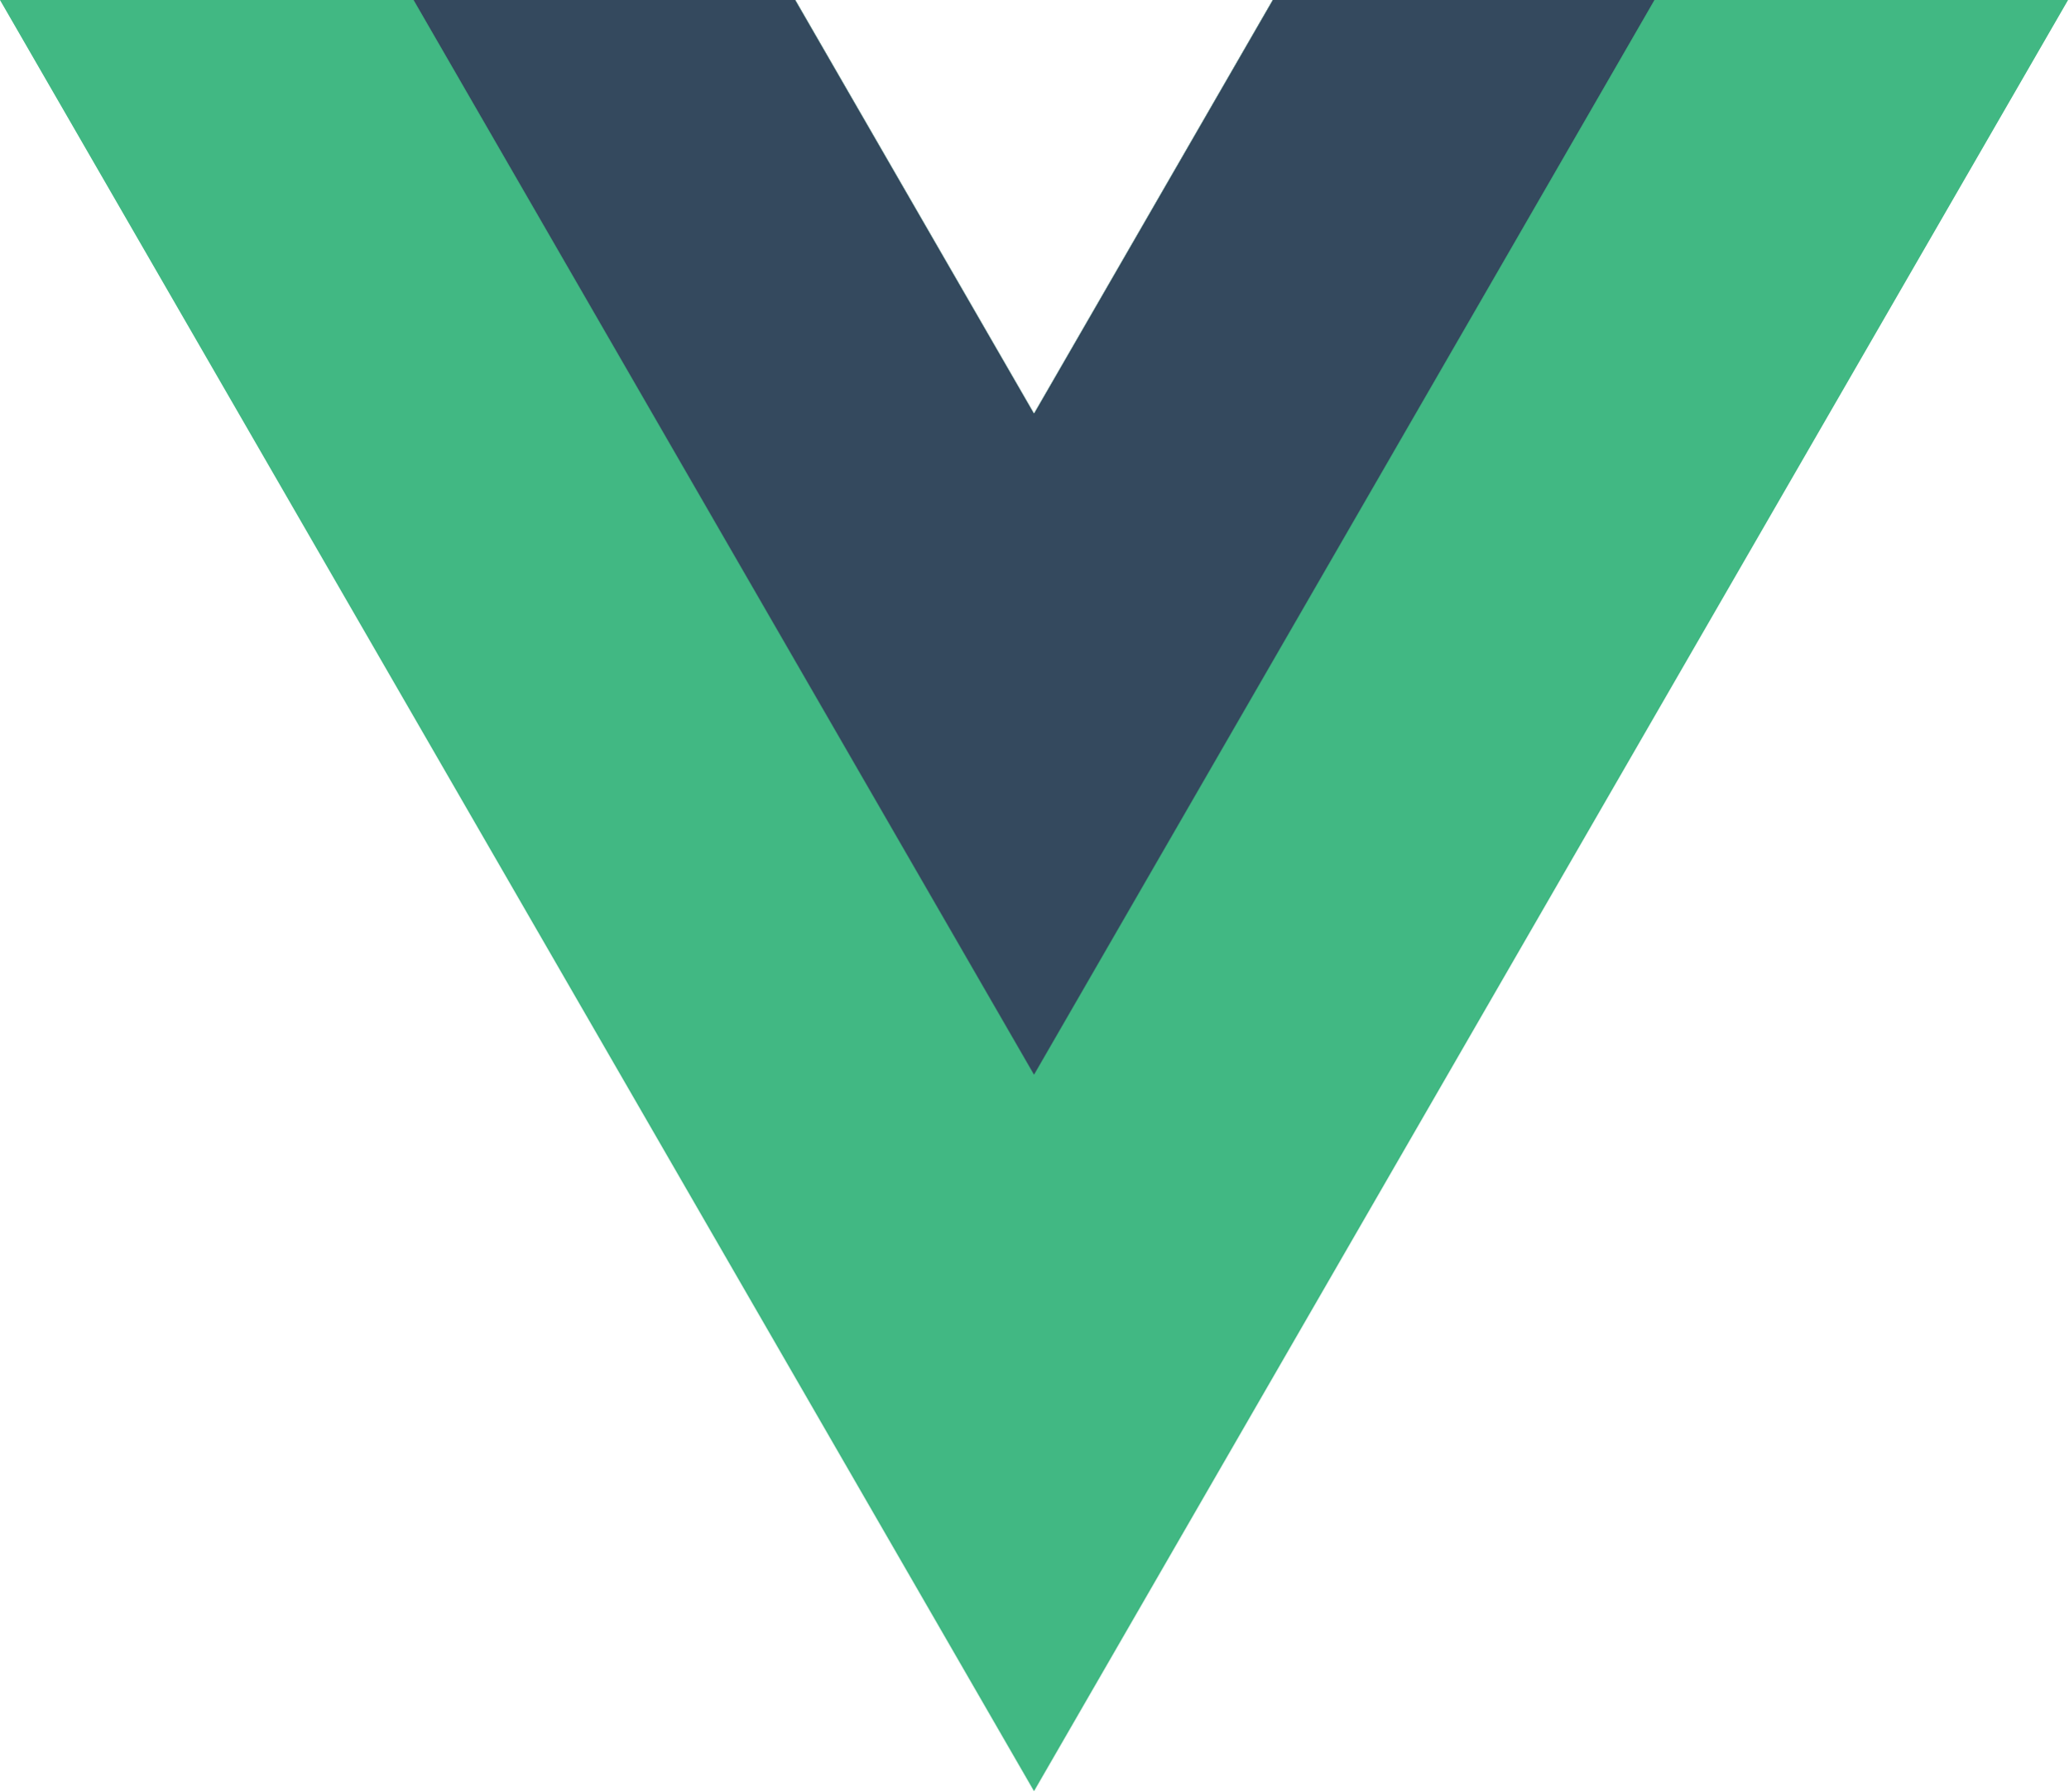
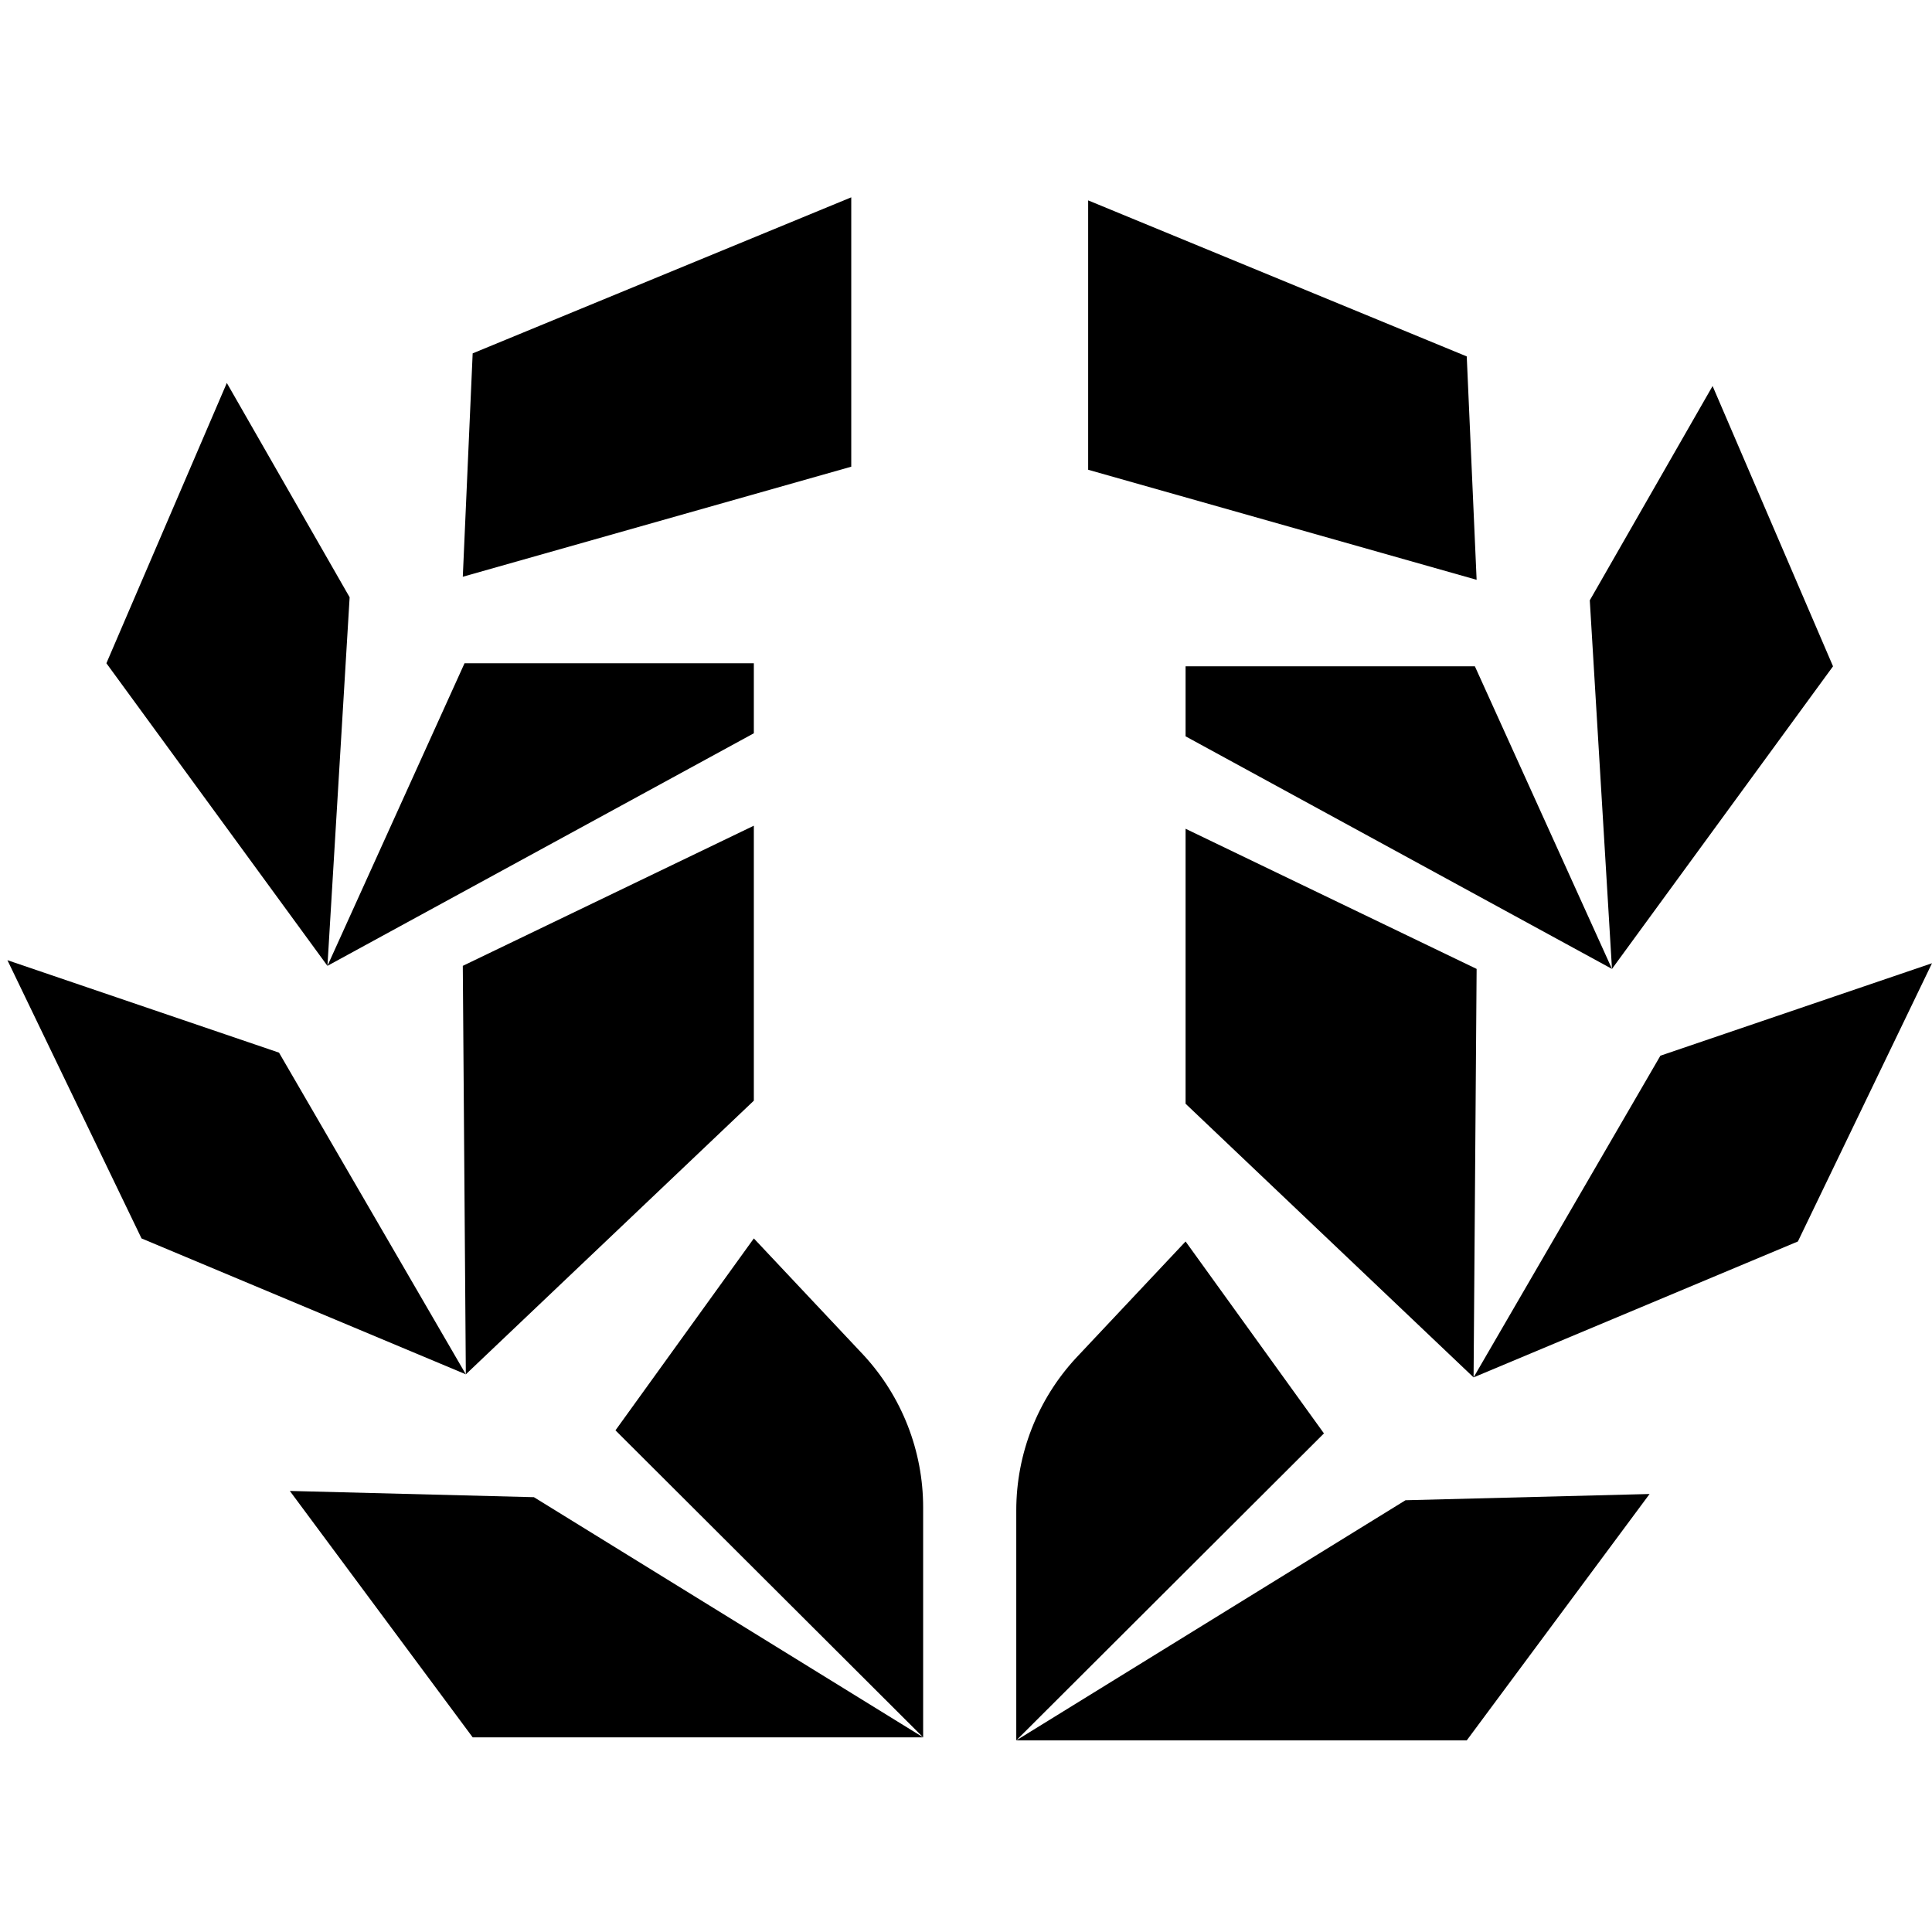
- <svg xmlns="http://www.w3.org/2000/svg" viewBox="0 0 261.76 226.69">
-   <path d="M161.096.001l-30.225 52.351L100.647.001H-.005l130.877 226.688L261.749.001z" fill="#41b883" />
-   <path d="M161.096.001l-30.225 52.351L100.647.001H52.346l78.526 136.01L209.398.001z" fill="#34495e" />
+ <svg xmlns="http://www.w3.org/2000/svg" width="395" height="395" viewBox="0 0 395 395" fill="none">
+   <path d="M176.52 277.009C184.375 285.492 188.738 296.627 188.738 308.188V355.2L125.833 292.436L154.123 253.196L176.52 277.009Z" fill="currentColor" />
+   <path d="M109.162 306.102L59.257 304.825L96.638 355.2H188.738L109.162 306.102Z" fill="currentColor" />
+   <path d="M154.123 225.035L95.241 280.982L94.62 197.47L154.123 168.816V225.035Z" fill="currentColor" />
+   <path d="M28.935 253.196L95.241 280.982L57.044 215.213L1.517 196.311L28.935 253.196Z" fill="currentColor" />
+   <path d="M71.484 122.115L66.946 197.47L21.753 135.603L46.374 78.297L71.484 122.115Z" fill="currentColor" />
+   <path d="M154.123 149.919L66.946 197.47L94.975 135.603H154.123V149.919Z" fill="currentColor" />
+   <path d="M174.041 95.416V40.344L96.638 72.246L94.62 117.918L174.041 95.416Z" fill="currentColor" />
+   <path d="M219.996 277.634C212.142 286.117 207.778 297.252 207.778 308.813V355.825L270.683 293.061L242.394 253.821L219.996 277.634Z" fill="currentColor" />
+   <path d="M287.355 306.727L337.259 305.45L299.878 355.825H207.778L287.355 306.727Z" fill="currentColor" />
+   <path d="M242.394 225.66L301.276 281.607L301.897 198.095L242.394 169.441V225.66Z" fill="currentColor" />
+   <path d="M367.581 253.821L301.276 281.607L339.472 215.838L395 196.936L367.581 253.821Z" fill="currentColor" />
+   <path d="M325.033 122.74L329.571 198.095L374.764 136.228L350.142 78.922L325.033 122.74Z" fill="currentColor" />
+   <path d="M242.394 150.544L329.571 198.095L301.542 136.228H242.394V150.544Z" fill="currentColor" />
+   <path d="M222.476 96.041V40.969L299.878 72.871L301.897 118.543L222.476 96.041Z" fill="currentColor" />
</svg>
